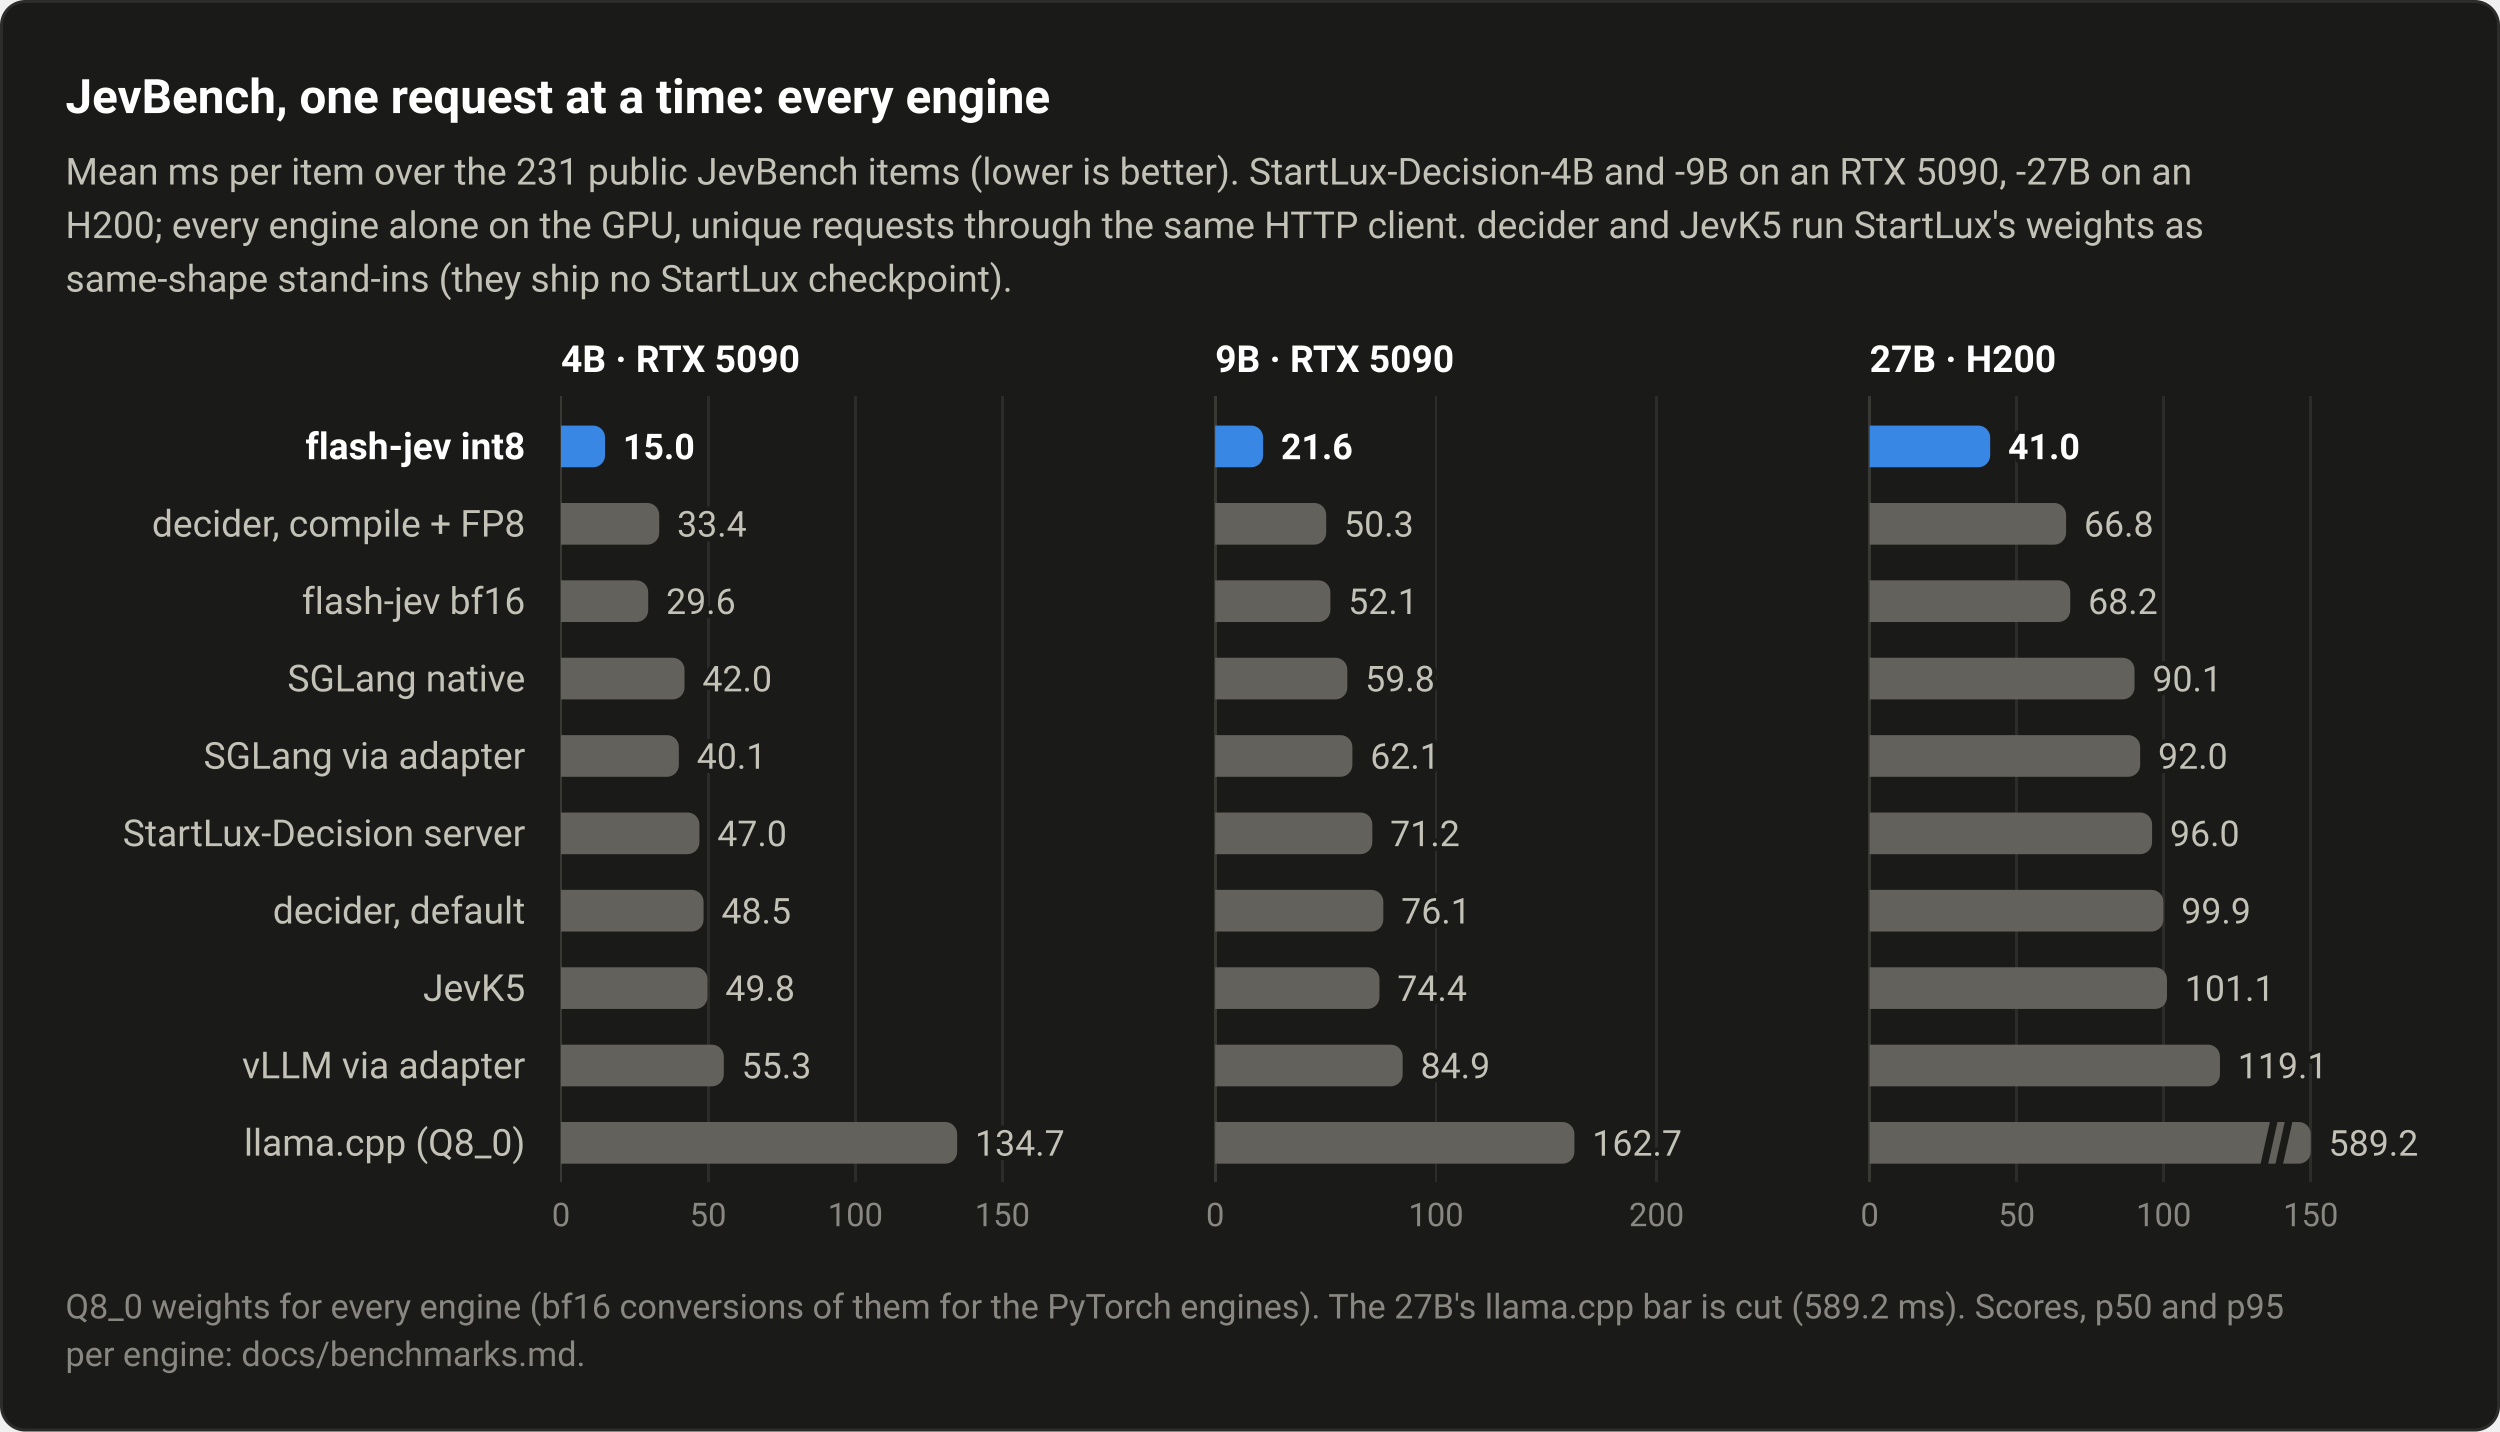
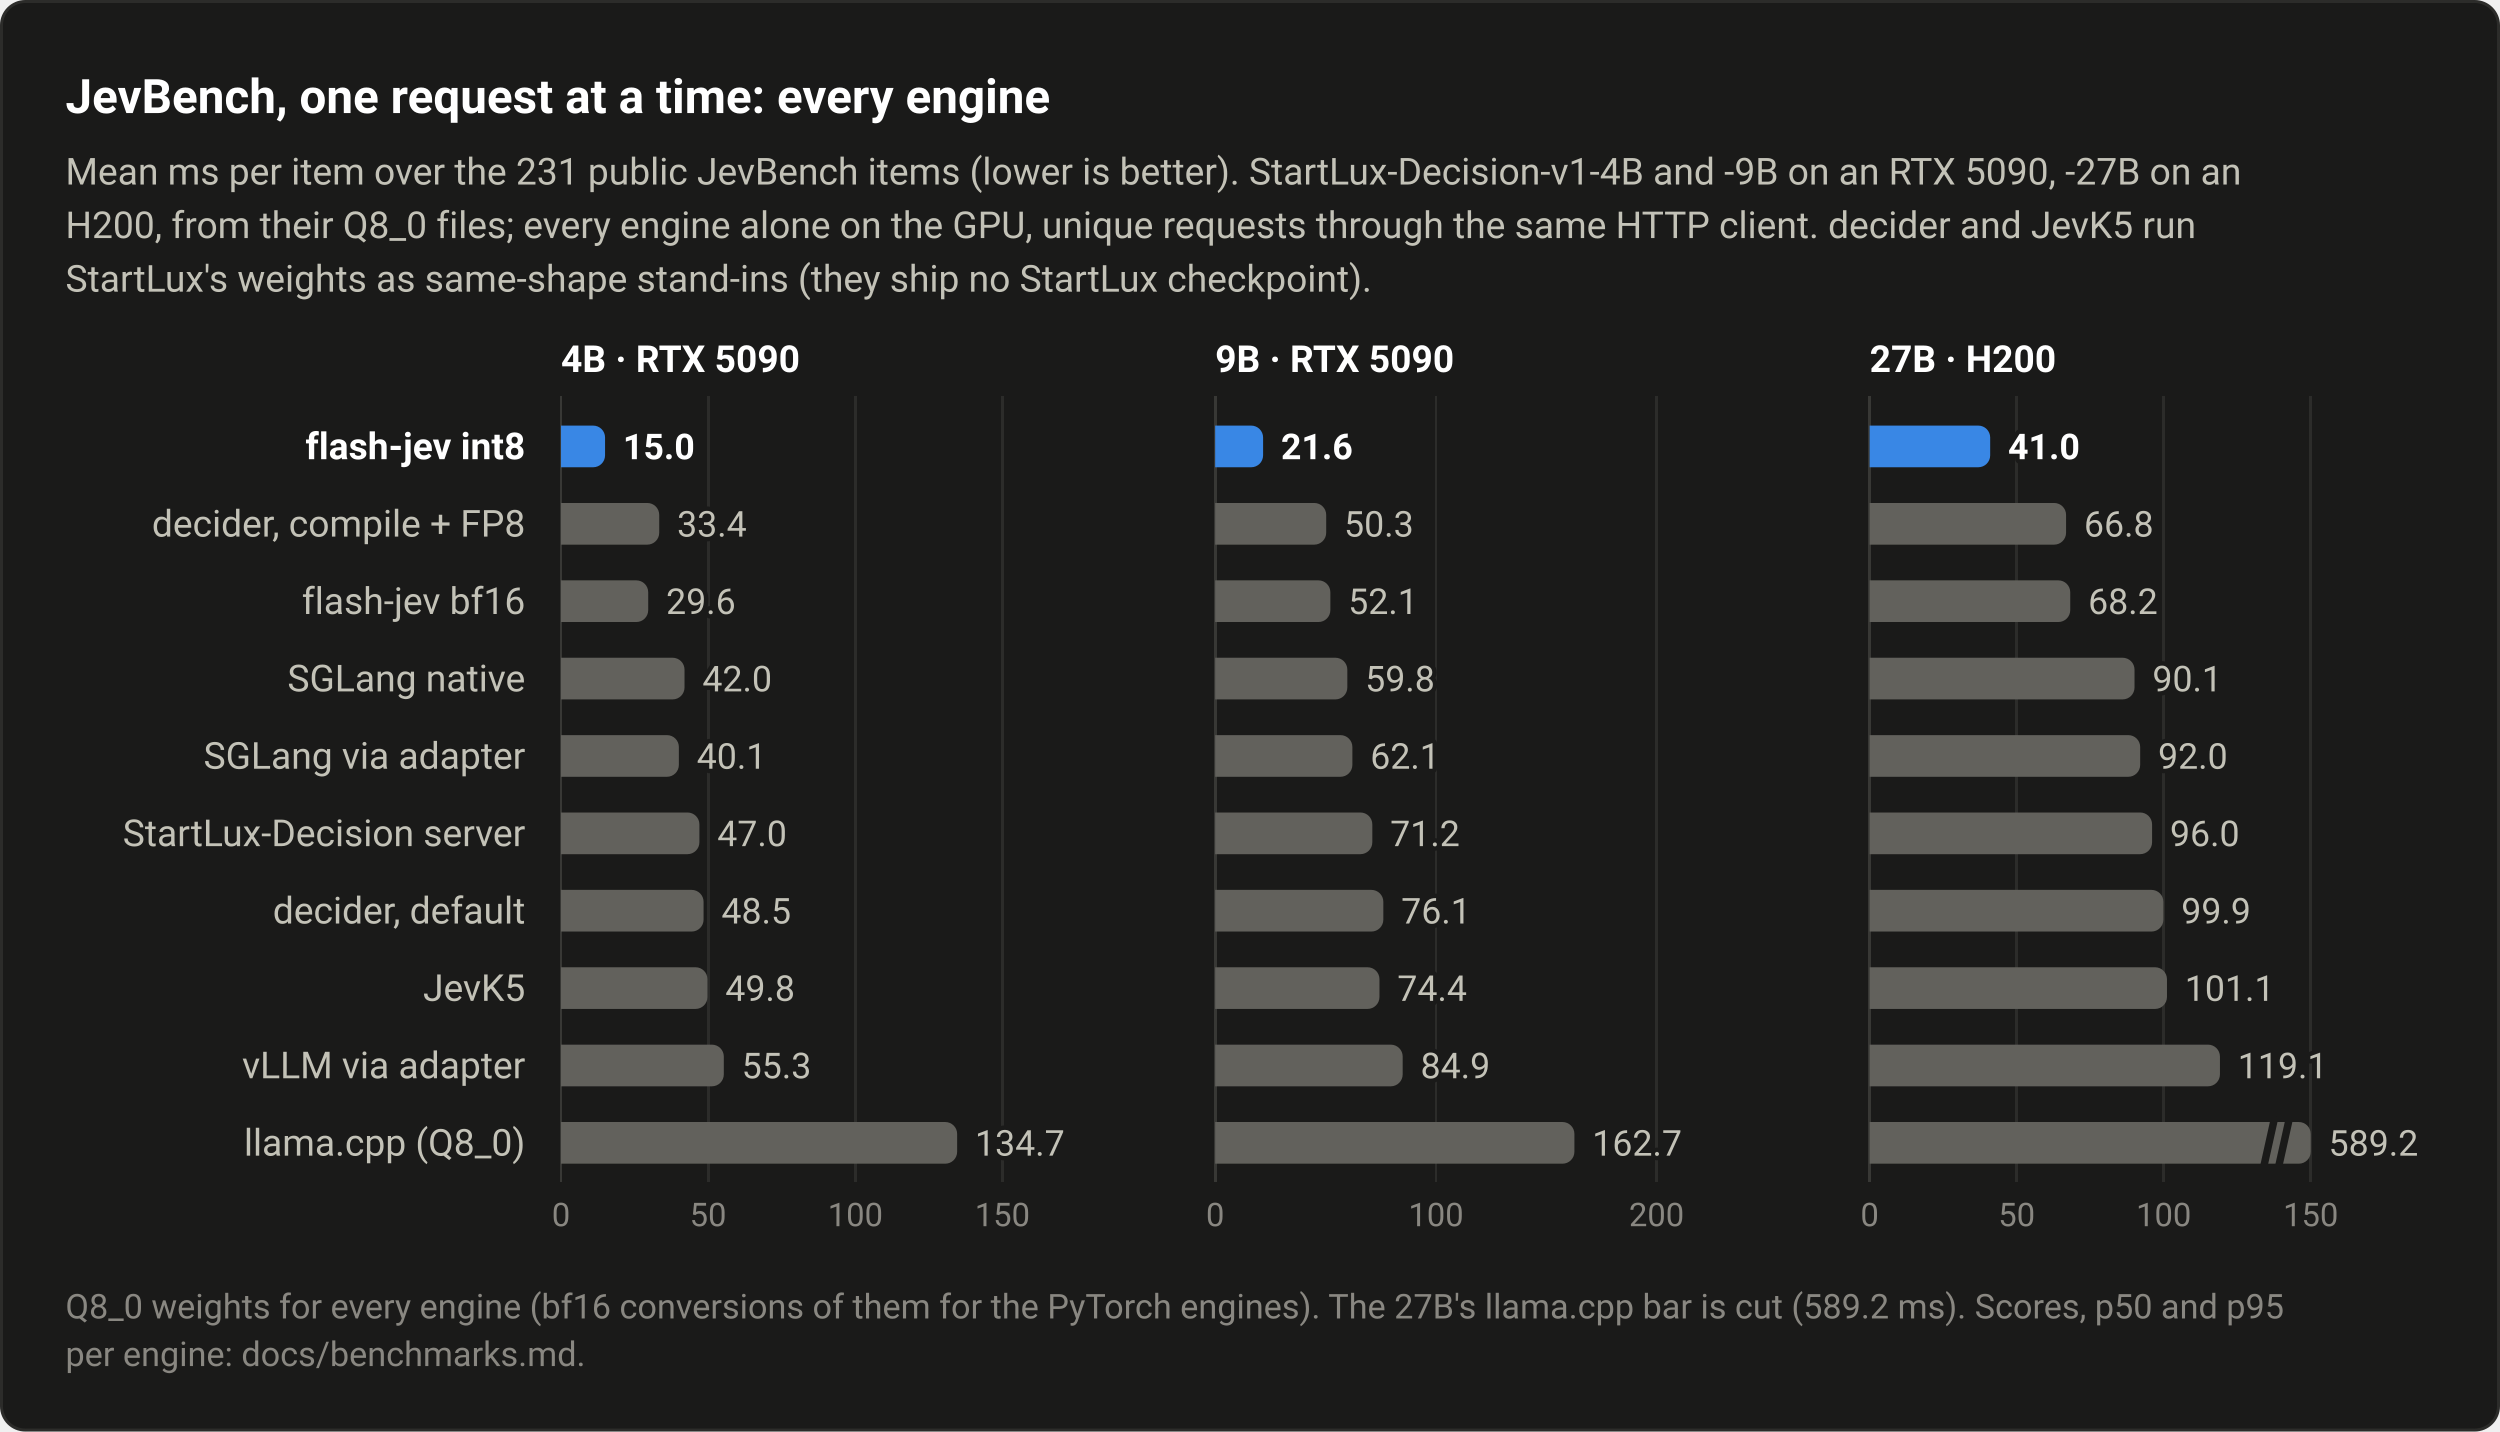
<svg xmlns="http://www.w3.org/2000/svg" width="840" height="481" viewBox="0 0 840 481" role="img" aria-labelledby="title desc" font-family="system-ui, -apple-system, 'Segoe UI', Roboto, 'Helvetica Neue', Arial, sans-serif">
  <rect x="0.5" y="0.5" width="839" height="480" rx="8" fill="#1a1a19" stroke="#2c2c2a" />
  <text x="22.0" y="38.0" font-size="16" fill="#ffffff" text-anchor="start" font-weight="600">JevBench, one request at a time: every engine</text>
-   <text x="22.0" y="62.0" font-size="12.5" fill="#c3c2b7" text-anchor="start" font-weight="400">Mean ms per item over the 231 public JevBench items (lower is better). StartLux-Decision-4B and -9B on an RTX 5090, -27B on an</text>
-   <text x="22.0" y="80.0" font-size="12.5" fill="#c3c2b7" text-anchor="start" font-weight="400">H200; every engine alone on the GPU, unique requests through the same HTTP client. decider and JevK5 run StartLux's weights as</text>
-   <text x="22.0" y="98.0" font-size="12.5" fill="#c3c2b7" text-anchor="start" font-weight="400">same-shape stand-ins (they ship no StartLux checkpoint).</text>
+   <text x="22.0" y="62.0" font-size="12.5" fill="#c3c2b7" text-anchor="start" font-weight="400">Mean ms per item over the 231 public JevBench items (lower is better). StartLux-Decision-v1-4B and -9B on an RTX 5090, -27B on an</text>
+   <text x="22.0" y="80.0" font-size="12.5" fill="#c3c2b7" text-anchor="start" font-weight="400">H200, from their Q8_0 files; every engine alone on the GPU, unique requests through the same HTTP client. decider and JevK5 run</text>
+   <text x="22.0" y="98.0" font-size="12.5" fill="#c3c2b7" text-anchor="start" font-weight="400">StartLux's weights as same-shape stand-ins (they ship no StartLux checkpoint).</text>
  <text x="188.5" y="125.0" font-size="12.5" fill="#ffffff" text-anchor="start" font-weight="600">4B · RTX 5090</text>
  <text x="188.5" y="412.0" font-size="11" fill="#898781" text-anchor="middle" font-weight="400" style="font-variant-numeric: tabular-nums">0</text>
  <line x1="237.9" y1="133.0" x2="237.9" y2="397.0" stroke="#2c2c2a" stroke-width="1" shape-rendering="crispEdges" />
  <text x="237.9" y="412.0" font-size="11" fill="#898781" text-anchor="middle" font-weight="400" style="font-variant-numeric: tabular-nums">50</text>
  <line x1="287.4" y1="133.0" x2="287.4" y2="397.0" stroke="#2c2c2a" stroke-width="1" shape-rendering="crispEdges" />
  <text x="287.4" y="412.0" font-size="11" fill="#898781" text-anchor="middle" font-weight="400" style="font-variant-numeric: tabular-nums">100</text>
  <line x1="336.8" y1="133.0" x2="336.8" y2="397.0" stroke="#2c2c2a" stroke-width="1" shape-rendering="crispEdges" />
  <text x="336.8" y="412.0" font-size="11" fill="#898781" text-anchor="middle" font-weight="400" style="font-variant-numeric: tabular-nums">150</text>
  <line x1="188.5" y1="133.0" x2="188.5" y2="397.0" stroke="#383835" stroke-width="1" shape-rendering="crispEdges" />
  <path d="M188.5,143.0 H199.3 A4.0,4.0 0 0 1 203.3,147.0 V153.0 A4.0,4.0 0 0 1 199.3,157.0 H188.5 Z" fill="#3987e5" />
  <text x="209.3" y="154.3" font-size="12" fill="#ffffff" text-anchor="start" font-weight="600" style="font-variant-numeric: tabular-nums" stroke="#1a1a19" stroke-width="3" stroke-linejoin="round" paint-order="stroke">15.0</text>
  <path d="M188.5,169.0 H217.5 A4.0,4.0 0 0 1 221.5,173.0 V179.0 A4.0,4.0 0 0 1 217.5,183.0 H188.5 Z" fill="#62615c" />
  <text x="227.5" y="180.3" font-size="12" fill="#c3c2b7" text-anchor="start" font-weight="400" style="font-variant-numeric: tabular-nums" stroke="#1a1a19" stroke-width="3" stroke-linejoin="round" paint-order="stroke">33.4</text>
  <path d="M188.5,195.0 H213.8 A4.0,4.0 0 0 1 217.8,199.0 V205.0 A4.0,4.0 0 0 1 213.8,209.0 H188.5 Z" fill="#62615c" />
  <text x="223.8" y="206.3" font-size="12" fill="#c3c2b7" text-anchor="start" font-weight="400" style="font-variant-numeric: tabular-nums" stroke="#1a1a19" stroke-width="3" stroke-linejoin="round" paint-order="stroke">29.6</text>
  <path d="M188.5,221.0 H226.0 A4.0,4.0 0 0 1 230.0,225.0 V231.0 A4.0,4.0 0 0 1 226.0,235.0 H188.5 Z" fill="#62615c" />
  <text x="236.0" y="232.3" font-size="12" fill="#c3c2b7" text-anchor="start" font-weight="400" style="font-variant-numeric: tabular-nums" stroke="#1a1a19" stroke-width="3" stroke-linejoin="round" paint-order="stroke">42.0</text>
  <path d="M188.5,247.0 H224.1 A4.0,4.0 0 0 1 228.1,251.0 V257.0 A4.0,4.0 0 0 1 224.1,261.0 H188.5 Z" fill="#62615c" />
  <text x="234.1" y="258.3" font-size="12" fill="#c3c2b7" text-anchor="start" font-weight="400" style="font-variant-numeric: tabular-nums" stroke="#1a1a19" stroke-width="3" stroke-linejoin="round" paint-order="stroke">40.1</text>
  <path d="M188.5,273.0 H231.0 A4.0,4.0 0 0 1 235.0,277.0 V283.0 A4.0,4.0 0 0 1 231.0,287.0 H188.5 Z" fill="#62615c" />
  <text x="241.0" y="284.3" font-size="12" fill="#c3c2b7" text-anchor="start" font-weight="400" style="font-variant-numeric: tabular-nums" stroke="#1a1a19" stroke-width="3" stroke-linejoin="round" paint-order="stroke">47.0</text>
  <path d="M188.5,299.0 H232.4 A4.0,4.0 0 0 1 236.4,303.0 V309.0 A4.0,4.0 0 0 1 232.4,313.0 H188.5 Z" fill="#62615c" />
  <text x="242.4" y="310.3" font-size="12" fill="#c3c2b7" text-anchor="start" font-weight="400" style="font-variant-numeric: tabular-nums" stroke="#1a1a19" stroke-width="3" stroke-linejoin="round" paint-order="stroke">48.5</text>
  <path d="M188.5,325.0 H233.7 A4.0,4.0 0 0 1 237.7,329.0 V335.0 A4.0,4.0 0 0 1 233.7,339.0 H188.5 Z" fill="#62615c" />
  <text x="243.7" y="336.3" font-size="12" fill="#c3c2b7" text-anchor="start" font-weight="400" style="font-variant-numeric: tabular-nums" stroke="#1a1a19" stroke-width="3" stroke-linejoin="round" paint-order="stroke">49.8</text>
  <path d="M188.5,351.0 H239.2 A4.0,4.0 0 0 1 243.2,355.0 V361.0 A4.0,4.0 0 0 1 239.2,365.0 H188.5 Z" fill="#62615c" />
  <text x="249.2" y="362.3" font-size="12" fill="#c3c2b7" text-anchor="start" font-weight="400" style="font-variant-numeric: tabular-nums" stroke="#1a1a19" stroke-width="3" stroke-linejoin="round" paint-order="stroke">55.3</text>
  <path d="M188.5,377.0 H317.6 A4.0,4.0 0 0 1 321.6,381.0 V387.0 A4.0,4.0 0 0 1 317.6,391.0 H188.5 Z" fill="#62615c" />
  <text x="327.6" y="388.3" font-size="12" fill="#c3c2b7" text-anchor="start" font-weight="400" style="font-variant-numeric: tabular-nums" stroke="#1a1a19" stroke-width="3" stroke-linejoin="round" paint-order="stroke">134.7</text>
  <text x="408.3" y="125.0" font-size="12.5" fill="#ffffff" text-anchor="start" font-weight="600">9B · RTX 5090</text>
  <text x="408.3" y="412.0" font-size="11" fill="#898781" text-anchor="middle" font-weight="400" style="font-variant-numeric: tabular-nums">0</text>
  <line x1="482.5" y1="133.0" x2="482.5" y2="397.0" stroke="#2c2c2a" stroke-width="1" shape-rendering="crispEdges" />
  <text x="482.5" y="412.0" font-size="11" fill="#898781" text-anchor="middle" font-weight="400" style="font-variant-numeric: tabular-nums">100</text>
  <line x1="556.6" y1="133.0" x2="556.6" y2="397.0" stroke="#2c2c2a" stroke-width="1" shape-rendering="crispEdges" />
  <text x="556.6" y="412.0" font-size="11" fill="#898781" text-anchor="middle" font-weight="400" style="font-variant-numeric: tabular-nums">200</text>
  <line x1="408.3" y1="133.0" x2="408.3" y2="397.0" stroke="#383835" stroke-width="1" shape-rendering="crispEdges" />
  <path d="M408.3,143.0 H420.4 A4.0,4.0 0 0 1 424.4,147.0 V153.0 A4.0,4.0 0 0 1 420.4,157.0 H408.3 Z" fill="#3987e5" />
  <text x="430.4" y="154.3" font-size="12" fill="#ffffff" text-anchor="start" font-weight="600" style="font-variant-numeric: tabular-nums" stroke="#1a1a19" stroke-width="3" stroke-linejoin="round" paint-order="stroke">21.6</text>
  <path d="M408.3,169.0 H441.6 A4.0,4.0 0 0 1 445.6,173.0 V179.0 A4.0,4.0 0 0 1 441.6,183.0 H408.3 Z" fill="#62615c" />
  <text x="451.6" y="180.3" font-size="12" fill="#c3c2b7" text-anchor="start" font-weight="400" style="font-variant-numeric: tabular-nums" stroke="#1a1a19" stroke-width="3" stroke-linejoin="round" paint-order="stroke">50.3</text>
  <path d="M408.3,195.0 H443.0 A4.0,4.0 0 0 1 447.0,199.0 V205.0 A4.0,4.0 0 0 1 443.0,209.0 H408.3 Z" fill="#62615c" />
  <text x="453.0" y="206.3" font-size="12" fill="#c3c2b7" text-anchor="start" font-weight="400" style="font-variant-numeric: tabular-nums" stroke="#1a1a19" stroke-width="3" stroke-linejoin="round" paint-order="stroke">52.1</text>
  <path d="M408.3,221.0 H448.7 A4.0,4.0 0 0 1 452.7,225.0 V231.0 A4.0,4.0 0 0 1 448.7,235.0 H408.3 Z" fill="#62615c" />
  <text x="458.7" y="232.3" font-size="12" fill="#c3c2b7" text-anchor="start" font-weight="400" style="font-variant-numeric: tabular-nums" stroke="#1a1a19" stroke-width="3" stroke-linejoin="round" paint-order="stroke">59.8</text>
  <path d="M408.3,247.0 H450.4 A4.0,4.0 0 0 1 454.4,251.0 V257.0 A4.0,4.0 0 0 1 450.4,261.0 H408.3 Z" fill="#62615c" />
  <text x="460.4" y="258.3" font-size="12" fill="#c3c2b7" text-anchor="start" font-weight="400" style="font-variant-numeric: tabular-nums" stroke="#1a1a19" stroke-width="3" stroke-linejoin="round" paint-order="stroke">62.1</text>
  <path d="M408.3,273.0 H457.1 A4.0,4.0 0 0 1 461.1,277.0 V283.0 A4.0,4.0 0 0 1 457.1,287.0 H408.3 Z" fill="#62615c" />
  <text x="467.1" y="284.3" font-size="12" fill="#c3c2b7" text-anchor="start" font-weight="400" style="font-variant-numeric: tabular-nums" stroke="#1a1a19" stroke-width="3" stroke-linejoin="round" paint-order="stroke">71.2</text>
  <path d="M408.3,299.0 H460.8 A4.0,4.0 0 0 1 464.8,303.0 V309.0 A4.0,4.0 0 0 1 460.8,313.0 H408.3 Z" fill="#62615c" />
  <text x="470.8" y="310.3" font-size="12" fill="#c3c2b7" text-anchor="start" font-weight="400" style="font-variant-numeric: tabular-nums" stroke="#1a1a19" stroke-width="3" stroke-linejoin="round" paint-order="stroke">76.1</text>
  <path d="M408.3,325.0 H459.5 A4.0,4.0 0 0 1 463.5,329.0 V335.0 A4.0,4.0 0 0 1 459.5,339.0 H408.3 Z" fill="#62615c" />
  <text x="469.5" y="336.3" font-size="12" fill="#c3c2b7" text-anchor="start" font-weight="400" style="font-variant-numeric: tabular-nums" stroke="#1a1a19" stroke-width="3" stroke-linejoin="round" paint-order="stroke">74.4</text>
  <path d="M408.3,351.0 H467.3 A4.0,4.0 0 0 1 471.3,355.0 V361.0 A4.0,4.0 0 0 1 467.3,365.0 H408.3 Z" fill="#62615c" />
  <text x="477.3" y="362.3" font-size="12" fill="#c3c2b7" text-anchor="start" font-weight="400" style="font-variant-numeric: tabular-nums" stroke="#1a1a19" stroke-width="3" stroke-linejoin="round" paint-order="stroke">84.9</text>
  <path d="M408.3,377.0 H525.0 A4.0,4.0 0 0 1 529.0,381.0 V387.0 A4.0,4.0 0 0 1 525.0,391.0 H408.3 Z" fill="#62615c" />
  <text x="535.0" y="388.3" font-size="12" fill="#c3c2b7" text-anchor="start" font-weight="400" style="font-variant-numeric: tabular-nums" stroke="#1a1a19" stroke-width="3" stroke-linejoin="round" paint-order="stroke">162.7</text>
  <text x="628.2" y="125.0" font-size="12.5" fill="#ffffff" text-anchor="start" font-weight="600">27B · H200</text>
  <text x="628.2" y="412.0" font-size="11" fill="#898781" text-anchor="middle" font-weight="400" style="font-variant-numeric: tabular-nums">0</text>
  <line x1="677.6" y1="133.0" x2="677.6" y2="397.0" stroke="#2c2c2a" stroke-width="1" shape-rendering="crispEdges" />
  <text x="677.6" y="412.0" font-size="11" fill="#898781" text-anchor="middle" font-weight="400" style="font-variant-numeric: tabular-nums">50</text>
  <line x1="727.0" y1="133.0" x2="727.0" y2="397.0" stroke="#2c2c2a" stroke-width="1" shape-rendering="crispEdges" />
  <text x="727.0" y="412.0" font-size="11" fill="#898781" text-anchor="middle" font-weight="400" style="font-variant-numeric: tabular-nums">100</text>
  <line x1="776.4" y1="133.0" x2="776.4" y2="397.0" stroke="#2c2c2a" stroke-width="1" shape-rendering="crispEdges" />
  <text x="776.4" y="412.0" font-size="11" fill="#898781" text-anchor="middle" font-weight="400" style="font-variant-numeric: tabular-nums">150</text>
  <line x1="628.2" y1="133.0" x2="628.2" y2="397.0" stroke="#383835" stroke-width="1" shape-rendering="crispEdges" />
  <path d="M628.2,143.0 H664.7 A4.0,4.0 0 0 1 668.7,147.0 V153.0 A4.0,4.0 0 0 1 664.7,157.0 H628.2 Z" fill="#3987e5" />
  <text x="674.7" y="154.3" font-size="12" fill="#ffffff" text-anchor="start" font-weight="600" style="font-variant-numeric: tabular-nums" stroke="#1a1a19" stroke-width="3" stroke-linejoin="round" paint-order="stroke">41.0</text>
  <path d="M628.2,169.0 H690.2 A4.0,4.0 0 0 1 694.2,173.0 V179.0 A4.0,4.0 0 0 1 690.2,183.0 H628.2 Z" fill="#62615c" />
  <text x="700.2" y="180.3" font-size="12" fill="#c3c2b7" text-anchor="start" font-weight="400" style="font-variant-numeric: tabular-nums" stroke="#1a1a19" stroke-width="3" stroke-linejoin="round" paint-order="stroke">66.8</text>
  <path d="M628.2,195.0 H691.6 A4.0,4.0 0 0 1 695.6,199.0 V205.0 A4.0,4.0 0 0 1 691.6,209.0 H628.2 Z" fill="#62615c" />
  <text x="701.6" y="206.3" font-size="12" fill="#c3c2b7" text-anchor="start" font-weight="400" style="font-variant-numeric: tabular-nums" stroke="#1a1a19" stroke-width="3" stroke-linejoin="round" paint-order="stroke">68.2</text>
  <path d="M628.2,221.0 H713.2 A4.0,4.0 0 0 1 717.2,225.0 V231.0 A4.0,4.0 0 0 1 713.2,235.0 H628.2 Z" fill="#62615c" />
  <text x="723.2" y="232.3" font-size="12" fill="#c3c2b7" text-anchor="start" font-weight="400" style="font-variant-numeric: tabular-nums" stroke="#1a1a19" stroke-width="3" stroke-linejoin="round" paint-order="stroke">90.1</text>
  <path d="M628.2,247.0 H715.1 A4.0,4.0 0 0 1 719.1,251.0 V257.0 A4.0,4.0 0 0 1 715.1,261.0 H628.2 Z" fill="#62615c" />
  <text x="725.1" y="258.3" font-size="12" fill="#c3c2b7" text-anchor="start" font-weight="400" style="font-variant-numeric: tabular-nums" stroke="#1a1a19" stroke-width="3" stroke-linejoin="round" paint-order="stroke">92.0</text>
  <path d="M628.2,273.0 H719.1 A4.0,4.0 0 0 1 723.1,277.0 V283.0 A4.0,4.0 0 0 1 719.1,287.0 H628.2 Z" fill="#62615c" />
  <text x="729.1" y="284.3" font-size="12" fill="#c3c2b7" text-anchor="start" font-weight="400" style="font-variant-numeric: tabular-nums" stroke="#1a1a19" stroke-width="3" stroke-linejoin="round" paint-order="stroke">96.0</text>
  <path d="M628.2,299.0 H722.9 A4.0,4.0 0 0 1 726.9,303.0 V309.0 A4.0,4.0 0 0 1 722.9,313.0 H628.2 Z" fill="#62615c" />
  <text x="732.9" y="310.3" font-size="12" fill="#c3c2b7" text-anchor="start" font-weight="400" style="font-variant-numeric: tabular-nums" stroke="#1a1a19" stroke-width="3" stroke-linejoin="round" paint-order="stroke">99.9</text>
  <path d="M628.2,325.0 H724.1 A4.0,4.0 0 0 1 728.1,329.0 V335.0 A4.0,4.0 0 0 1 724.1,339.0 H628.2 Z" fill="#62615c" />
  <text x="734.1" y="336.3" font-size="12" fill="#c3c2b7" text-anchor="start" font-weight="400" style="font-variant-numeric: tabular-nums" stroke="#1a1a19" stroke-width="3" stroke-linejoin="round" paint-order="stroke">101.1</text>
  <path d="M628.2,351.0 H741.9 A4.0,4.0 0 0 1 745.9,355.0 V361.0 A4.0,4.0 0 0 1 741.9,365.0 H628.2 Z" fill="#62615c" />
  <text x="751.9" y="362.3" font-size="12" fill="#c3c2b7" text-anchor="start" font-weight="400" style="font-variant-numeric: tabular-nums" stroke="#1a1a19" stroke-width="3" stroke-linejoin="round" paint-order="stroke">119.1</text>
  <path d="M628.2,377.0 H772.4 A4.0,4.0 0 0 1 776.4,381.0 V387.0 A4.0,4.0 0 0 1 772.4,391.0 H628.2 Z" fill="#62615c" />
  <line x1="760.4" y1="393.0" x2="764.4" y2="375.0" stroke="#1a1a19" stroke-width="2.5" />
  <line x1="765.4" y1="393.0" x2="769.4" y2="375.0" stroke="#1a1a19" stroke-width="2.5" />
  <text x="782.4" y="388.3" font-size="12" fill="#c3c2b7" text-anchor="start" font-weight="400" style="font-variant-numeric: tabular-nums" stroke="#1a1a19" stroke-width="3" stroke-linejoin="round" paint-order="stroke">589.2</text>
  <text x="176.5" y="154.3" font-size="12.5" fill="#ffffff" text-anchor="end" font-weight="600">flash-jev int8</text>
  <text x="176.5" y="180.3" font-size="12.5" fill="#c3c2b7" text-anchor="end" font-weight="400">decider, compile + FP8</text>
  <text x="176.5" y="206.3" font-size="12.5" fill="#c3c2b7" text-anchor="end" font-weight="400">flash-jev bf16</text>
  <text x="176.5" y="232.3" font-size="12.5" fill="#c3c2b7" text-anchor="end" font-weight="400">SGLang native</text>
  <text x="176.5" y="258.3" font-size="12.5" fill="#c3c2b7" text-anchor="end" font-weight="400">SGLang via adapter</text>
  <text x="176.5" y="284.3" font-size="12.5" fill="#c3c2b7" text-anchor="end" font-weight="400">StartLux-Decision server</text>
  <text x="176.5" y="310.3" font-size="12.5" fill="#c3c2b7" text-anchor="end" font-weight="400">decider, default</text>
  <text x="176.5" y="336.3" font-size="12.5" fill="#c3c2b7" text-anchor="end" font-weight="400">JevK5</text>
  <text x="176.5" y="362.3" font-size="12.5" fill="#c3c2b7" text-anchor="end" font-weight="400">vLLM via adapter</text>
  <text x="176.5" y="388.3" font-size="12.5" fill="#c3c2b7" text-anchor="end" font-weight="400">llama.cpp (Q8_0)</text>
  <text x="22.0" y="443.0" font-size="11.5" fill="#898781" text-anchor="start" font-weight="400">Q8_0 weights for every engine (bf16 conversions of them for the PyTorch engines). The 27B's llama.cpp bar is cut (589.2 ms). Scores, p50 and p95</text>
  <text x="22.0" y="459.0" font-size="11.5" fill="#898781" text-anchor="start" font-weight="400">per engine: docs/benchmarks.md.</text>
</svg>
